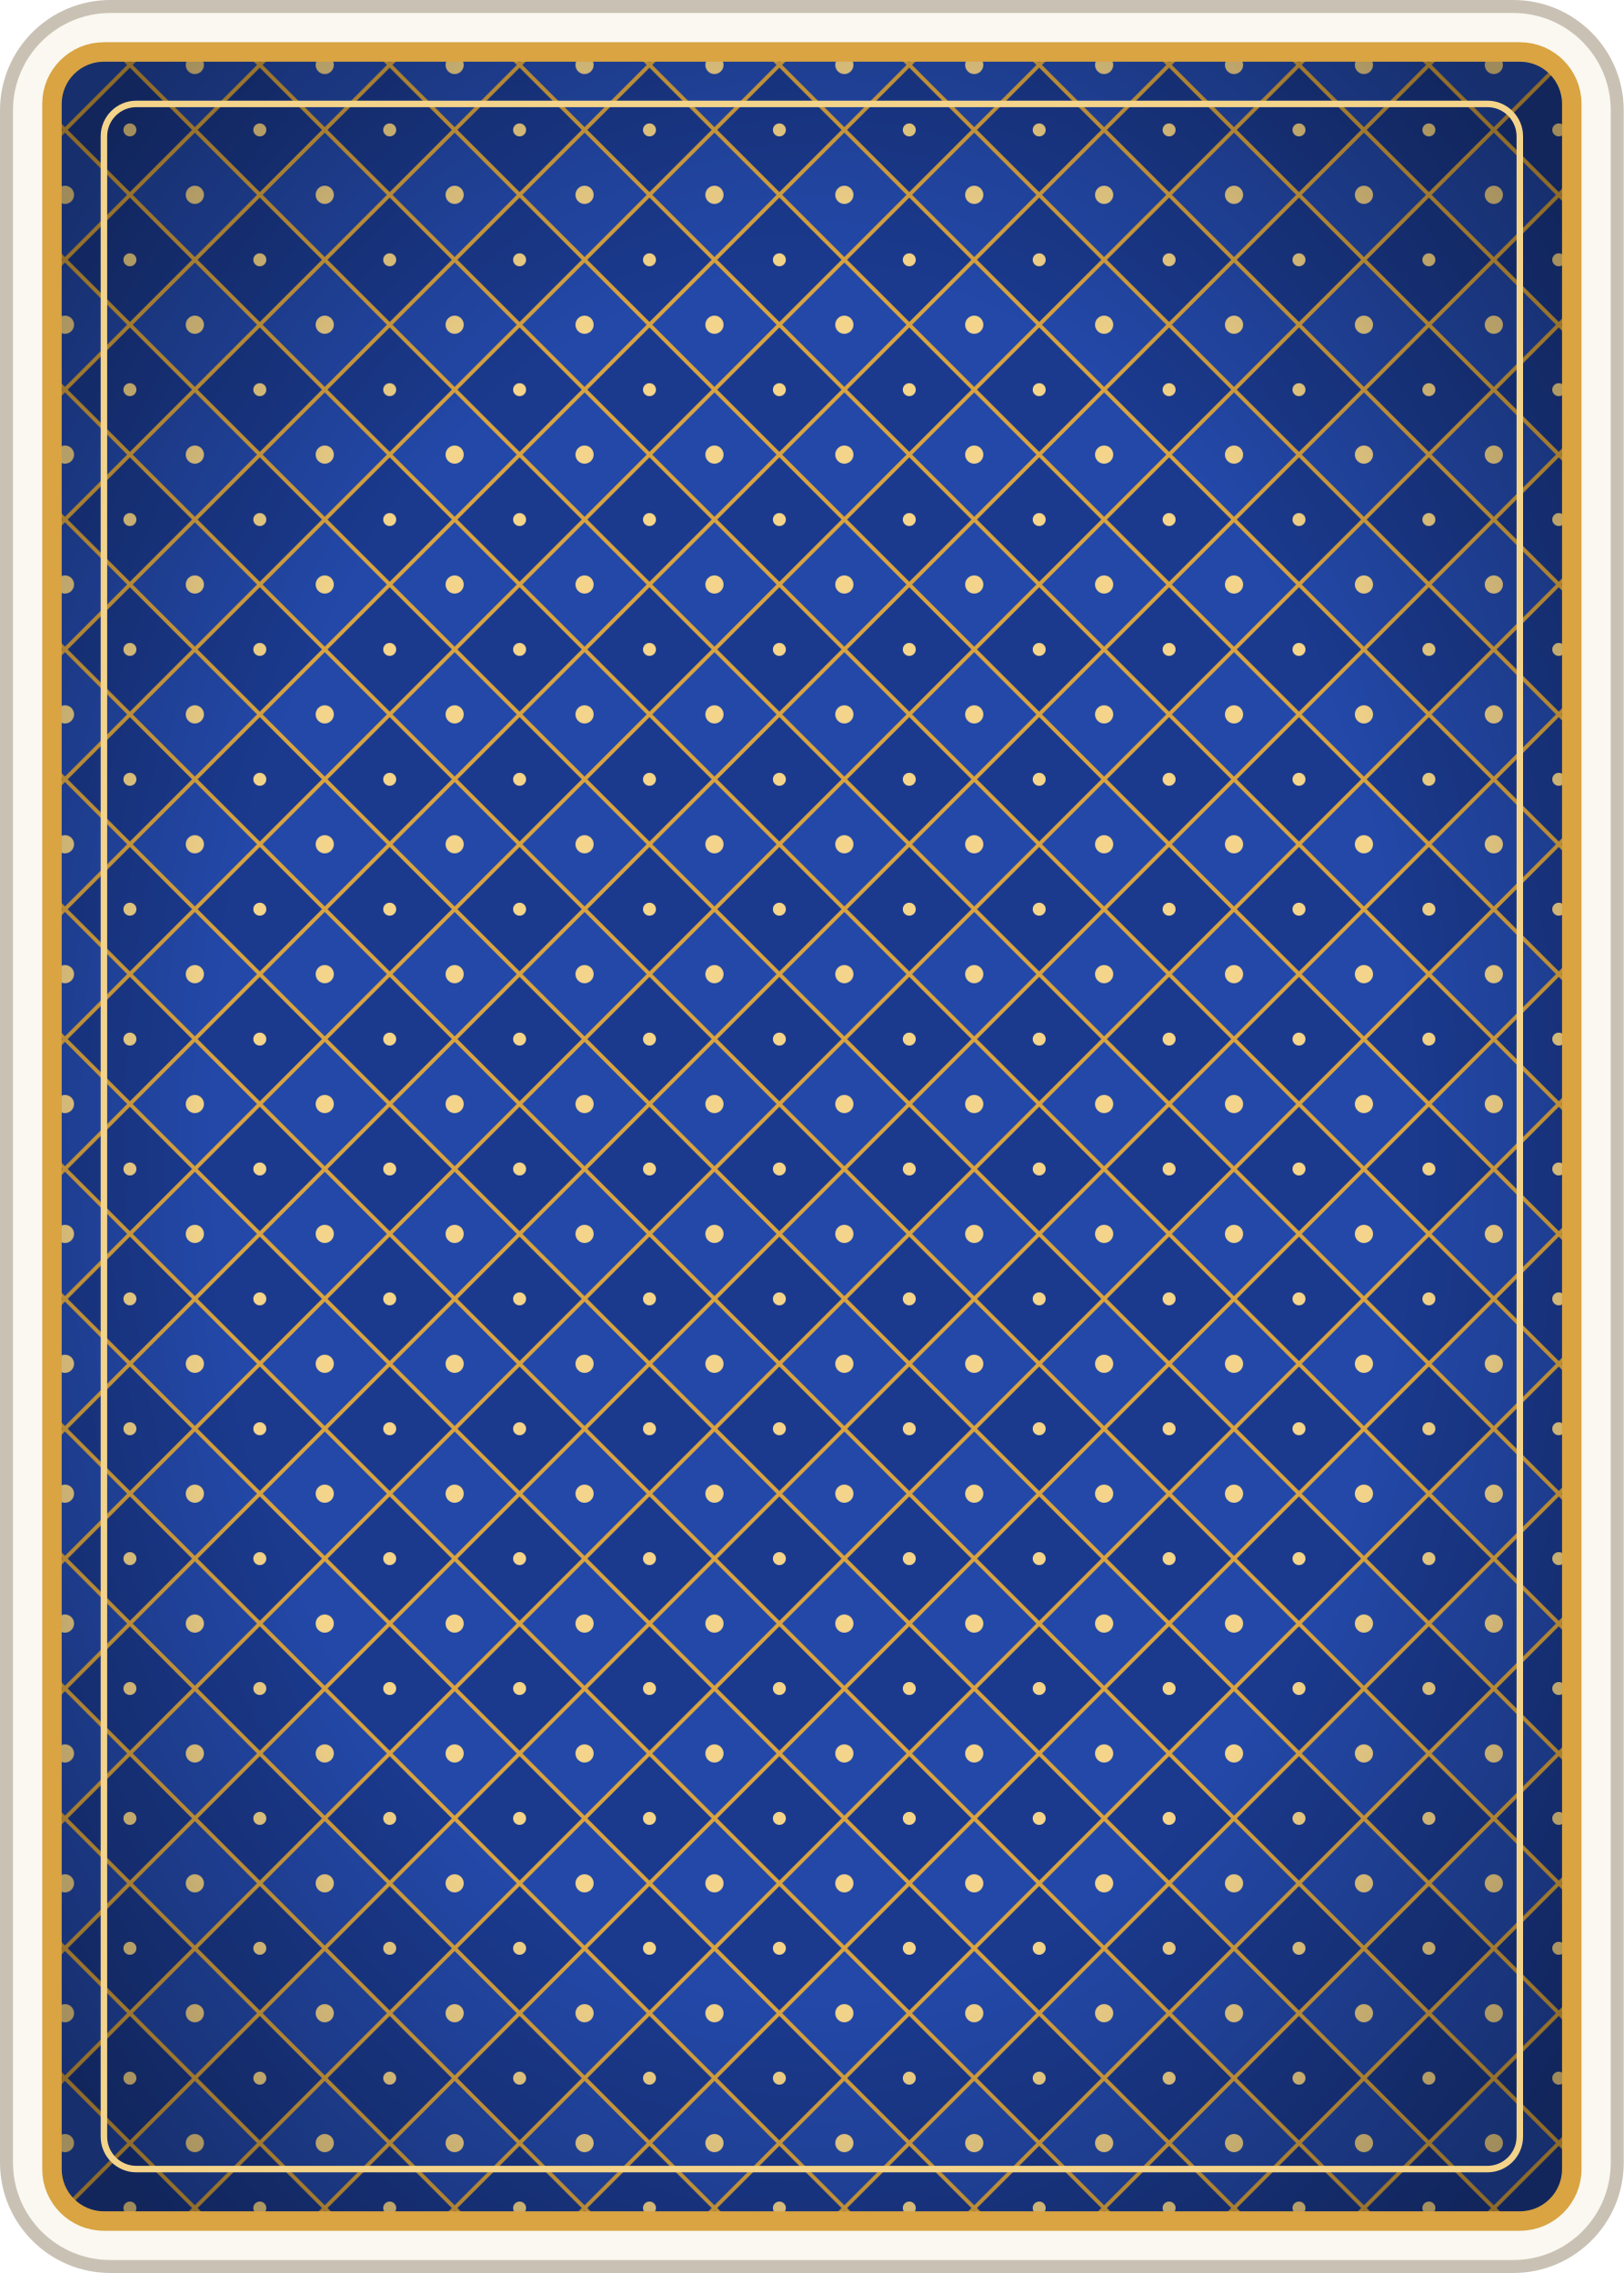
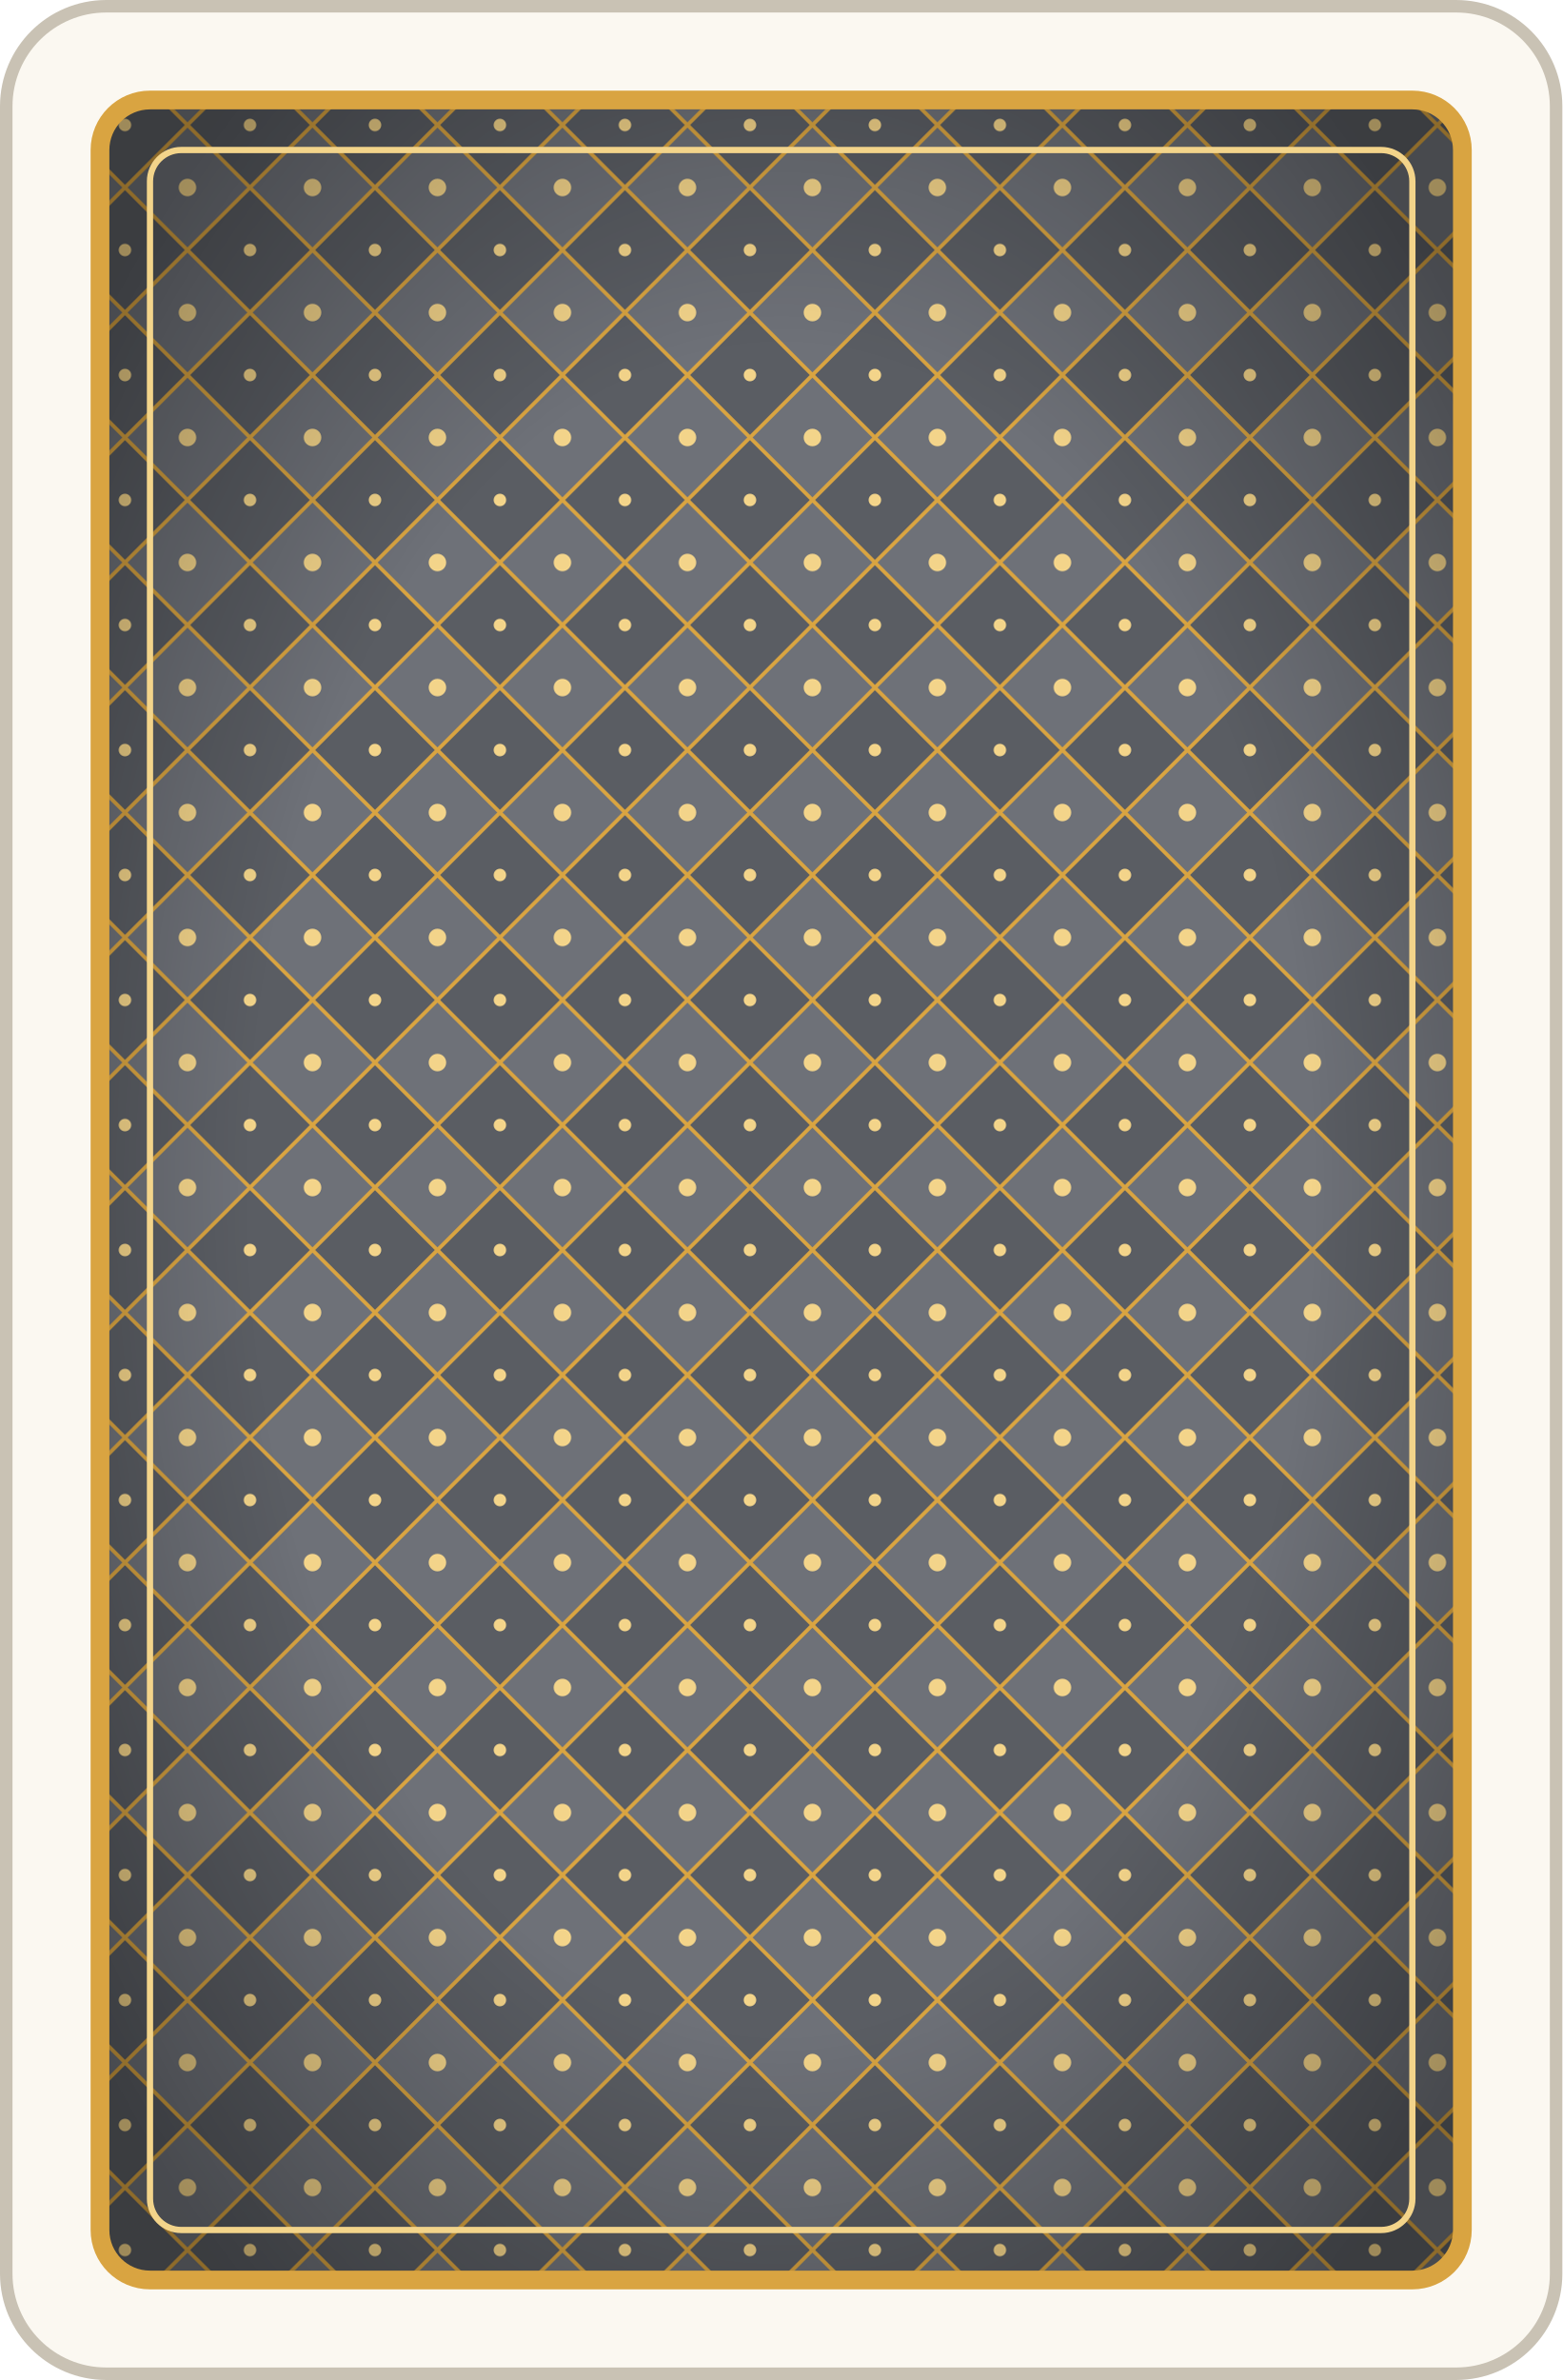
- <svg xmlns="http://www.w3.org/2000/svg" viewBox="0 0 250 350" width="250" height="350">
+ <svg xmlns="http://www.w3.org/2000/svg" viewBox="0 0 250 380.79" width="518" height="789">
  <defs>
    <pattern id="lattice" width="20" height="20" patternUnits="userSpaceOnUse">
-       <rect width="20" height="20" fill="#1b3a8e" />
-       <path d="M10 0 L20 10 L10 20 L0 10 Z" fill="#2348a8" stroke="#d9a441" stroke-width="0.6" />
+       <rect width="20" height="20" fill="#5a5d63" />
+       <path d="M10 0 L20 10 L10 20 L0 10 Z" fill="#6e7178" stroke="#d9a441" stroke-width="0.6" />
      <circle cx="10" cy="10" r="1.4" fill="#f3d48a" />
      <circle cx="0" cy="0" r="1" fill="#f3d48a" />
      <circle cx="20" cy="0" r="1" fill="#f3d48a" />
      <circle cx="0" cy="20" r="1" fill="#f3d48a" />
      <circle cx="20" cy="20" r="1" fill="#f3d48a" />
    </pattern>
    <radialGradient id="vignette" cx="50%" cy="50%" r="65%">
      <stop offset="60%" stop-color="#000" stop-opacity="0" />
      <stop offset="100%" stop-color="#000" stop-opacity="0.35" />
    </radialGradient>
    <clipPath id="panel">
-       <rect x="8" y="8" width="234" height="334" rx="8" />
+       <rect x="16" y="16" width="218" height="348.79" rx="8" />
    </clipPath>
  </defs>
-   <rect x="1" y="1" width="248" height="348" rx="16" fill="#fbf8f1" stroke="#c9c2b4" stroke-width="2" />
+   <rect x="1" y="1" width="248" height="378.79" rx="16" fill="#fbf8f1" stroke="#c9c2b4" stroke-width="2" />
  <g clip-path="url(#panel)">
-     <rect x="8" y="8" width="234" height="334" fill="url(#lattice)" />
-     <rect x="8" y="8" width="234" height="334" fill="url(#vignette)" />
+     <rect x="16" y="16" width="218" height="348.79" fill="url(#lattice)" />
+     <rect x="16" y="16" width="218" height="348.79" fill="url(#vignette)" />
  </g>
-   <rect x="8" y="8" width="234" height="334" rx="8" fill="none" stroke="#d9a441" stroke-width="3" />
-   <rect x="16" y="16" width="218" height="318" rx="5" fill="none" stroke="#f3d48a" stroke-width="1" />
+   <rect x="16" y="16" width="218" height="348.79" rx="8" fill="none" stroke="#d9a441" stroke-width="3" />
+   <rect x="24" y="24" width="202" height="332.79" rx="5" fill="none" stroke="#f3d48a" stroke-width="1" />
</svg>
